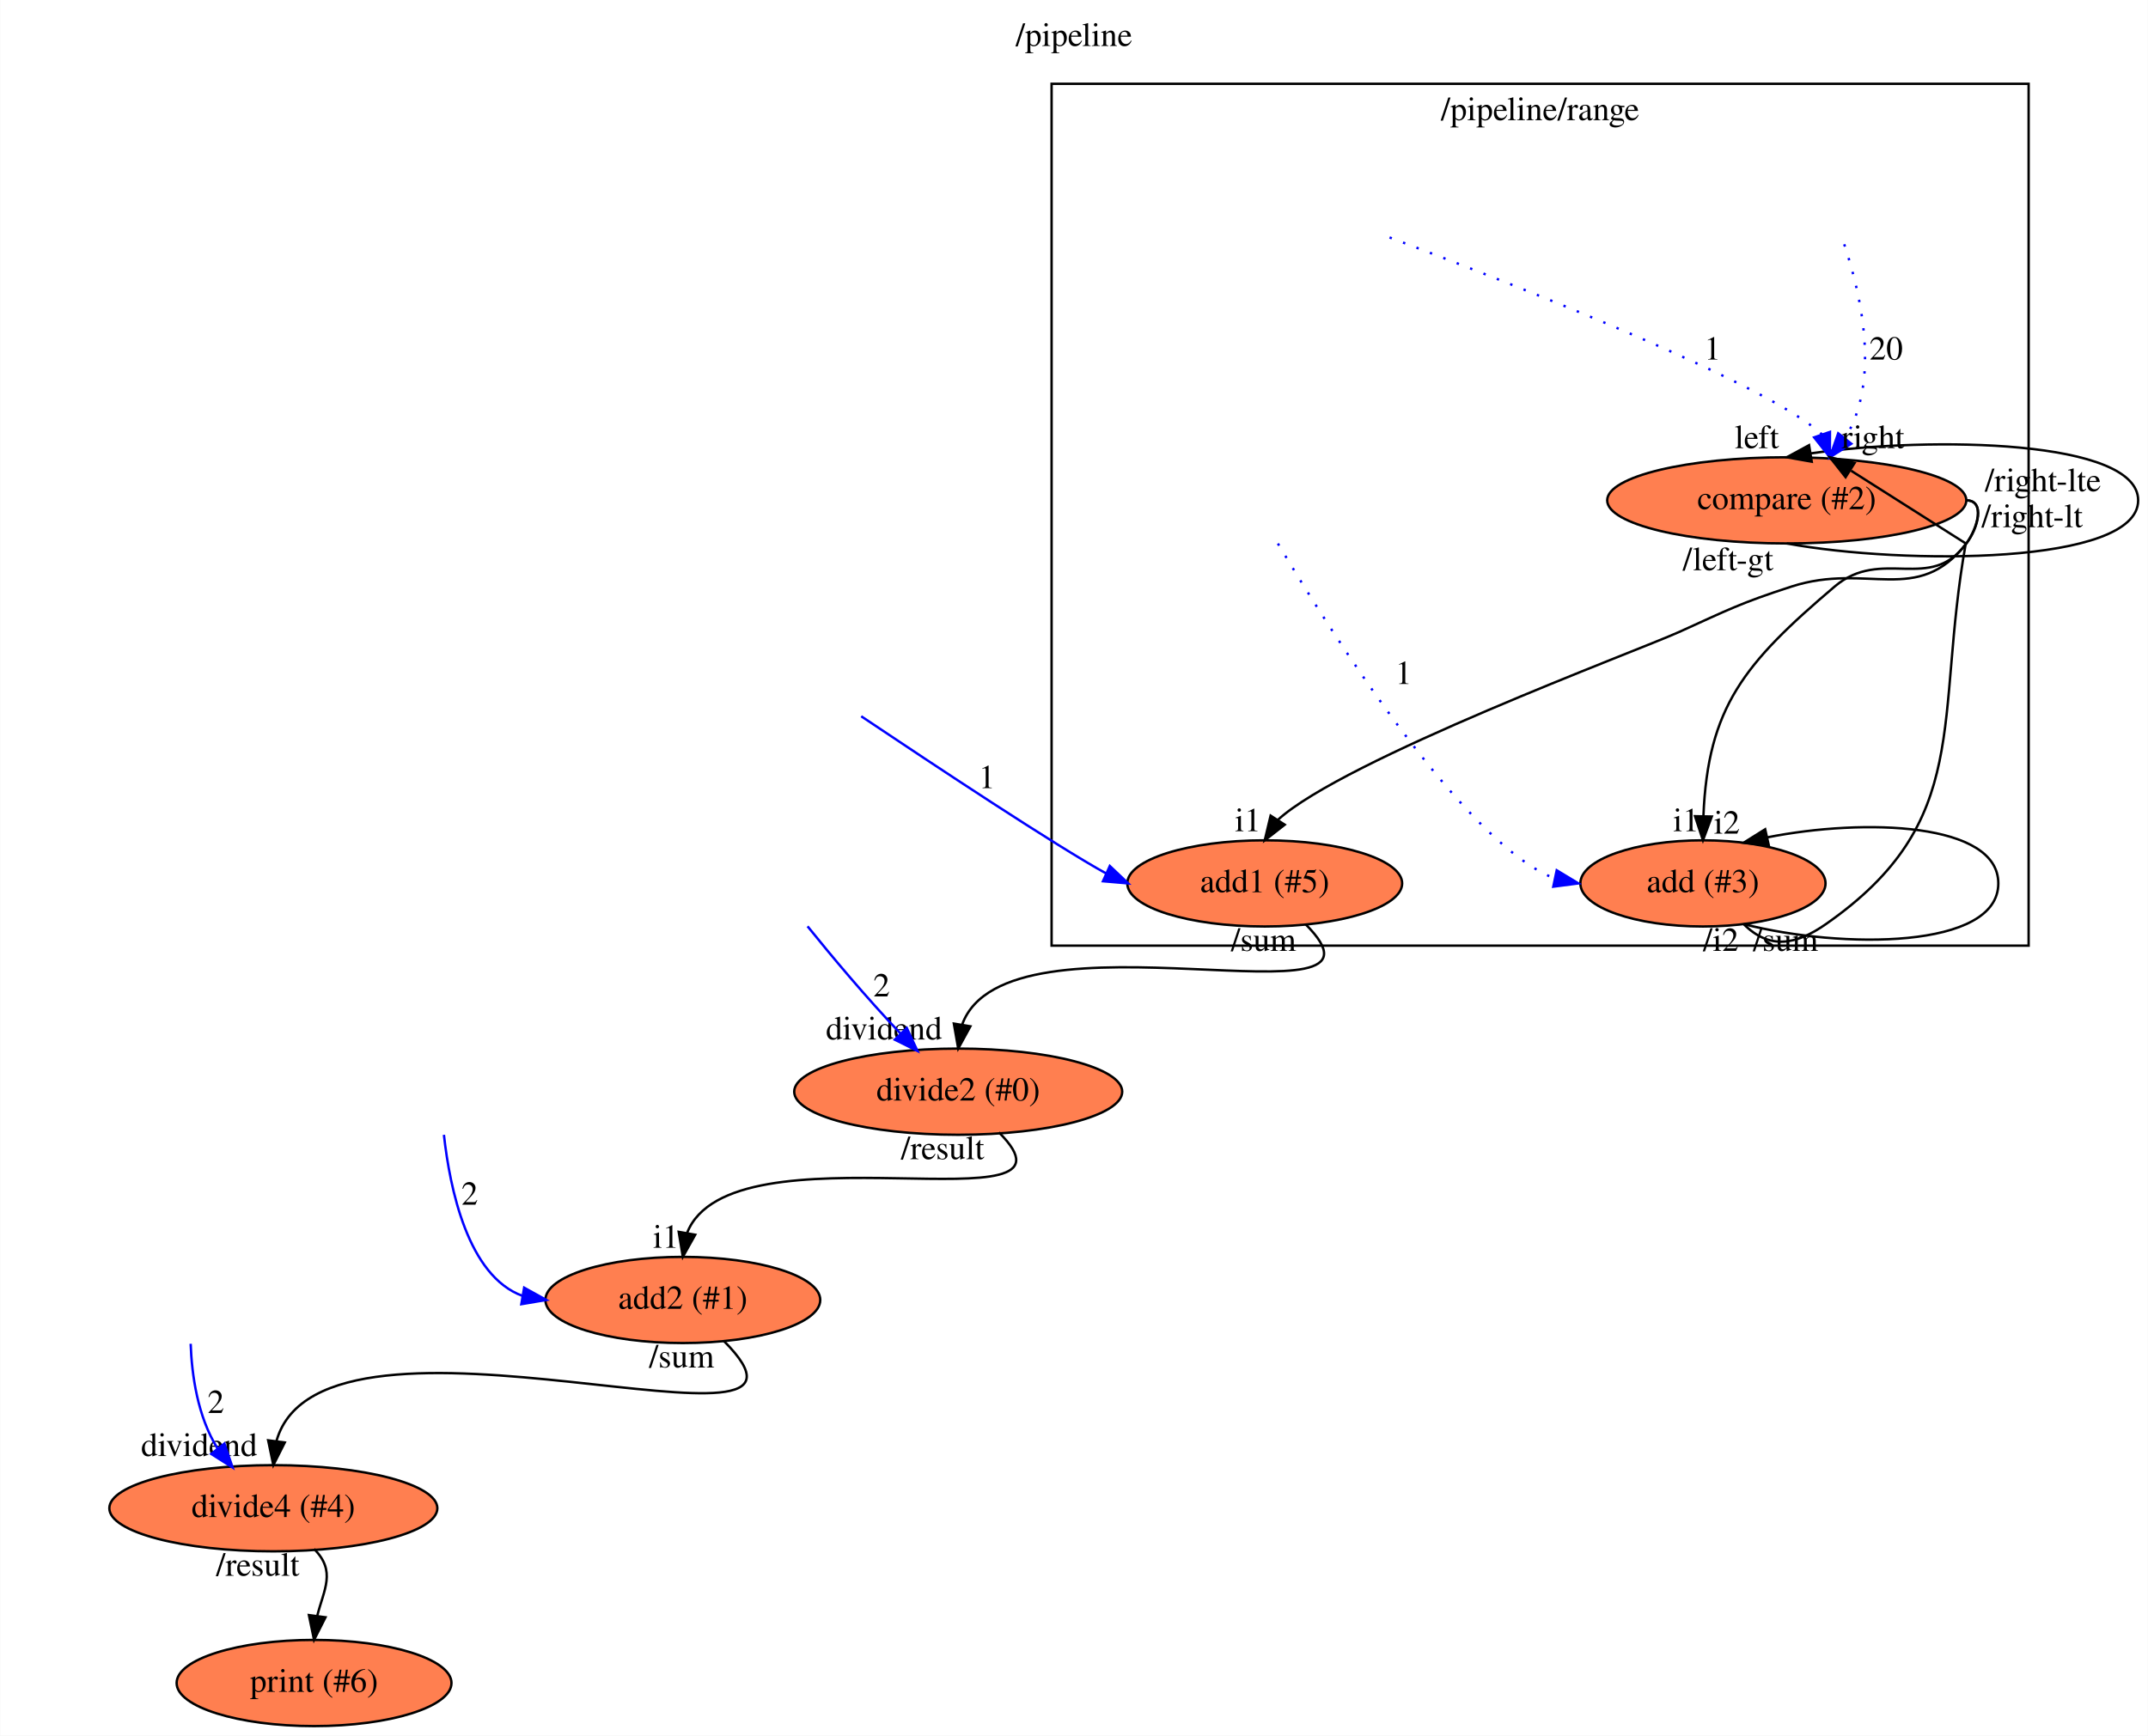
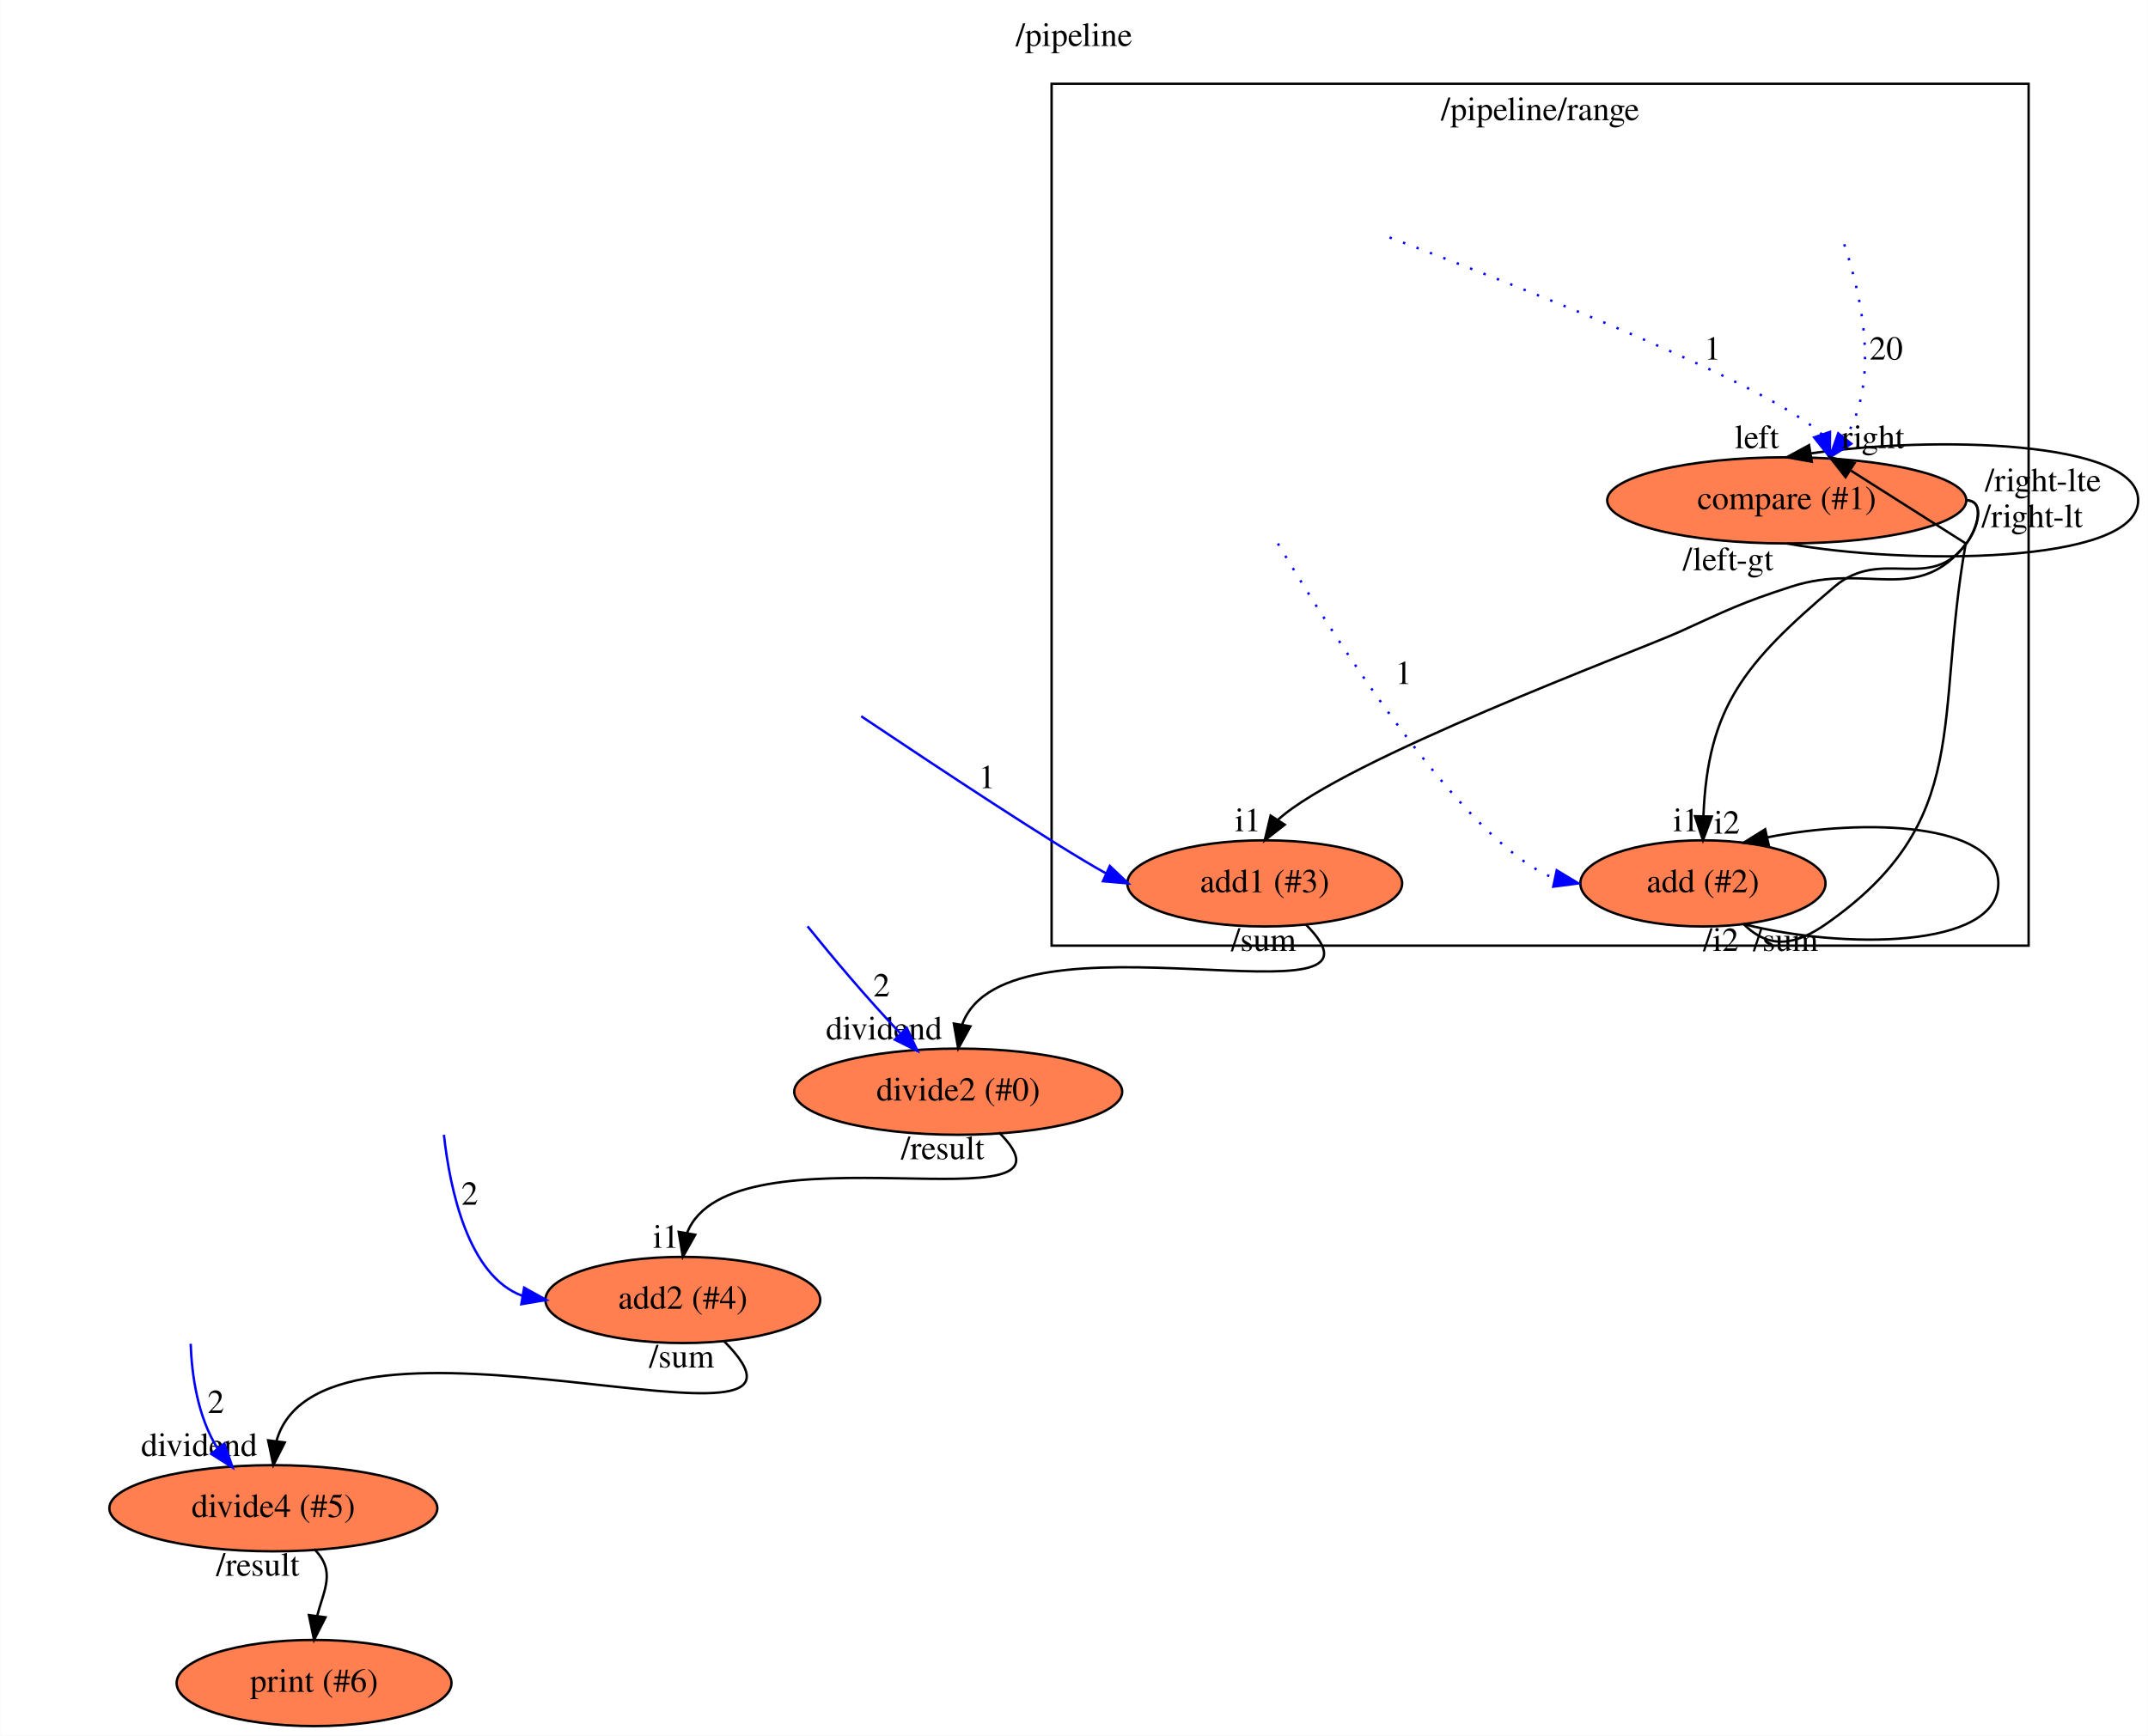
<svg xmlns="http://www.w3.org/2000/svg" xmlns:xlink="http://www.w3.org/1999/xlink" width="897pt" height="725pt" viewBox="0.00 0.00 896.79 725.00">
  <g id="graph0" class="graph" transform="scale(1 1) rotate(0) translate(4 721)">
    <polygon fill="#ffffff" stroke="transparent" points="-4,4 -4,-721 892.787,-721 892.787,4 -4,4" />
    <text text-anchor="middle" x="444.393" y="-701.8" font-family="Times,serif" font-size="14.00" fill="#000000">/pipeline</text>
    <g id="clust1" class="cluster">
      <polygon fill="none" stroke="#000000" points="435.043,-326 435.043,-686 843.043,-686 843.043,-326 435.043,-326" />
      <text text-anchor="middle" x="639.043" y="-670.8" font-family="Times,serif" font-size="14.00" fill="#000000">/pipeline/range</text>
    </g>
    <g id="node1" class="node">
      <g id="a_node1">
-         <a xlink:href="file:///home/travis/build/andrewdavidmackenzie/flow/flowstdlib/control/compare_switch/compare_switch.html" xlink:title="compare (#2)">
+         <a xlink:href="file:///home/travis/build/andrewdavidmackenzie/flow/flowstdlib/control/compare_switch/compare_switch.html" xlink:title="compare (#1)">
          <ellipse fill="#ff7f50" stroke="#000000" cx="742.043" cy="-512" rx="74.987" ry="18" />
-           <text text-anchor="middle" x="742.043" y="-508.3" font-family="Times,serif" font-size="14.00" fill="#000000">compare (#2)</text>
+           <text text-anchor="middle" x="742.043" y="-508.3" font-family="Times,serif" font-size="14.00" fill="#000000">compare (#1)</text>
        </a>
      </g>
    </g>
    <g id="edge4" class="edge">
      <path fill="none" stroke="#000000" d="M742.043,-494C790.958,-485 888.787,-485 888.787,-512 888.787,-537.26 803.162,-538.888 752.072,-531.623" />
      <polygon fill="#000000" stroke="#000000" points="752.474,-528.143 742.043,-530 751.356,-535.053 752.474,-528.143" />
      <text text-anchor="middle" x="729.543" y="-533.8" font-family="Times,serif" font-size="14.00" fill="#000000">left</text>
      <text text-anchor="middle" x="717.543" y="-482.8" font-family="Times,serif" font-size="14.00" fill="#000000">/left-gt</text>
    </g>
    <g id="node4" class="node">
      <g id="a_node4">
-         <a xlink:href="file:///home/travis/build/andrewdavidmackenzie/flow/flowstdlib/math/add/add.html" xlink:title="add1 (#5)">
+         <a xlink:href="file:///home/travis/build/andrewdavidmackenzie/flow/flowstdlib/math/add/add.html" xlink:title="add1 (#3)">
          <ellipse fill="#ff7f50" stroke="#000000" cx="524.043" cy="-352" rx="57.391" ry="18" />
-           <text text-anchor="middle" x="524.043" y="-348.3" font-family="Times,serif" font-size="14.00" fill="#000000">add1 (#5)</text>
+           <text text-anchor="middle" x="524.043" y="-348.3" font-family="Times,serif" font-size="14.00" fill="#000000">add1 (#3)</text>
        </a>
      </g>
    </g>
    <g id="edge3" class="edge">
      <path fill="none" stroke="#000000" d="M817.043,-512C825.043,-512 821.977,-500.298 817.043,-494 796.436,-467.694 775.836,-486.288 744.043,-476 722.606,-469.063 717.569,-466.291 697.043,-457 679.662,-449.132 557.081,-403.729 529.531,-378.543" />
      <polygon fill="#000000" stroke="#000000" points="532.393,-376.522 524.043,-370 526.504,-380.305 532.393,-376.522" />
      <text text-anchor="middle" x="517.043" y="-373.8" font-family="Times,serif" font-size="14.00" fill="#000000">i1</text>
      <text text-anchor="middle" x="849.043" y="-515.8" font-family="Times,serif" font-size="14.00" fill="#000000">/right-lte</text>
    </g>
    <g id="node5" class="node">
      <g id="a_node5">
-         <a xlink:href="file:///home/travis/build/andrewdavidmackenzie/flow/flowstdlib/math/add/add.html" xlink:title="add (#3)">
+         <a xlink:href="file:///home/travis/build/andrewdavidmackenzie/flow/flowstdlib/math/add/add.html" xlink:title="add (#2)">
          <ellipse fill="#ff7f50" stroke="#000000" cx="707.043" cy="-352" rx="51.191" ry="18" />
-           <text text-anchor="middle" x="707.043" y="-348.3" font-family="Times,serif" font-size="14.00" fill="#000000">add (#3)</text>
+           <text text-anchor="middle" x="707.043" y="-348.3" font-family="Times,serif" font-size="14.00" fill="#000000">add (#2)</text>
        </a>
      </g>
    </g>
    <g id="edge5" class="edge">
      <path fill="none" stroke="#000000" d="M817.043,-512C825.043,-512 821.739,-500.477 817.043,-494 801.947,-473.176 781.645,-492.652 762.043,-476 724.28,-443.919 709.09,-425.61 707.239,-380.132" />
      <polygon fill="#000000" stroke="#000000" points="710.736,-379.93 707.043,-370 703.737,-380.066 710.736,-379.93" />
      <text text-anchor="middle" x="700.043" y="-373.8" font-family="Times,serif" font-size="14.00" fill="#000000">i1</text>
      <text text-anchor="middle" x="844.543" y="-500.8" font-family="Times,serif" font-size="14.00" fill="#000000">/right-lt</text>
    </g>
    <g id="edge1" class="edge">
      <path fill="none" stroke="#0000ff" stroke-dasharray="1,5" d="M766.048,-618.956C773.179,-597.548 781.247,-561.759 766.321,-537.899" />
      <polygon fill="#0000ff" stroke="#0000ff" points="769.005,-535.651 760.043,-530 763.525,-540.006 769.005,-535.651" />
      <text text-anchor="middle" x="783.543" y="-570.8" font-family="Times,serif" font-size="14.00" fill="#000000">20</text>
    </g>
    <g id="edge2" class="edge">
      <path fill="none" stroke="#0000ff" stroke-dasharray="1,5" d="M576.181,-621.819C633.953,-600.039 734.564,-560.273 756.749,-539.533" />
      <polygon fill="#0000ff" stroke="#0000ff" points="760.085,-540.595 760.043,-530 753.469,-538.308 760.085,-540.595" />
      <text text-anchor="middle" x="711.043" y="-570.8" font-family="Times,serif" font-size="14.00" fill="#000000">1</text>
    </g>
    <g id="node8" class="node">
      <g id="a_node8">
        <a xlink:href="file:///home/travis/build/andrewdavidmackenzie/flow/flowstdlib/math/divide/divide.html" xlink:title="divide2 (#0)">
          <ellipse fill="#ff7f50" stroke="#000000" cx="396.043" cy="-265" rx="68.489" ry="18" />
          <text text-anchor="middle" x="396.043" y="-261.3" font-family="Times,serif" font-size="14.00" fill="#000000">divide2 (#0)</text>
        </a>
      </g>
    </g>
    <g id="edge10" class="edge">
      <path fill="none" stroke="#000000" d="M541.043,-335C586.807,-289.237 416.474,-344.706 397.707,-293.076" />
      <polygon fill="#000000" stroke="#000000" points="401.126,-292.296 396.043,-283 394.22,-293.437 401.126,-292.296" />
      <text text-anchor="middle" x="365.043" y="-286.8" font-family="Times,serif" font-size="14.00" fill="#000000">dividend</text>
      <text text-anchor="middle" x="523.543" y="-323.8" font-family="Times,serif" font-size="14.00" fill="#000000">/sum</text>
    </g>
    <g id="edge8" class="edge">
      <path fill="none" stroke="#000000" d="M724.043,-335C734.837,-324.206 745.872,-326.263 758.389,-335 820.119,-378.09 803.606,-419.881 816.787,-494 816.787,-494 784.869,-514.25 768.909,-524.375" />
      <polygon fill="#000000" stroke="#000000" points="766.612,-521.687 760.043,-530 770.362,-527.598 766.612,-521.687" />
      <text text-anchor="middle" x="778.043" y="-533.8" font-family="Times,serif" font-size="14.00" fill="#000000">right</text>
      <text text-anchor="middle" x="741.543" y="-323.8" font-family="Times,serif" font-size="14.00" fill="#000000">/sum</text>
    </g>
    <g id="edge7" class="edge">
      <path fill="none" stroke="#000000" d="M724.043,-335C765.158,-324.5 830.389,-324.5 830.389,-352 830.389,-377.405 774.717,-379.34 733.819,-371.209" />
      <polygon fill="#000000" stroke="#000000" points="734.569,-367.79 724.043,-369 733.026,-374.618 734.569,-367.79" />
      <text text-anchor="middle" x="717.043" y="-372.8" font-family="Times,serif" font-size="14.00" fill="#000000">i2</text>
      <text text-anchor="middle" x="714.543" y="-323.8" font-family="Times,serif" font-size="14.00" fill="#000000">/i2</text>
    </g>
    <g id="edge6" class="edge">
      <path fill="none" stroke="#0000ff" stroke-dasharray="1,5" d="M529.543,-493.957C552.373,-455.709 607.483,-368.777 644.977,-354.118" />
      <polygon fill="#0000ff" stroke="#0000ff" points="645.978,-357.484 655.043,-352 644.537,-350.634 645.978,-357.484" />
      <text text-anchor="middle" x="582.043" y="-435.3" font-family="Times,serif" font-size="14.00" fill="#000000">1</text>
    </g>
    <g id="edge9" class="edge">
      <path fill="none" stroke="#0000ff" d="M355.538,-421.812C386.416,-401.112 436.901,-367.68 457.904,-356.102" />
      <polygon fill="#0000ff" stroke="#0000ff" points="459.353,-359.288 467.043,-352 456.487,-352.902 459.353,-359.288" />
      <text text-anchor="middle" x="408.043" y="-391.8" font-family="Times,serif" font-size="14.00" fill="#000000">1</text>
    </g>
    <g id="node10" class="node">
      <g id="a_node10">
-         <a xlink:href="file:///home/travis/build/andrewdavidmackenzie/flow/flowstdlib/math/add/add.html" xlink:title="add2 (#1)">
+         <a xlink:href="file:///home/travis/build/andrewdavidmackenzie/flow/flowstdlib/math/add/add.html" xlink:title="add2 (#4)">
          <ellipse fill="#ff7f50" stroke="#000000" cx="281.043" cy="-178" rx="57.391" ry="18" />
-           <text text-anchor="middle" x="281.043" y="-174.3" font-family="Times,serif" font-size="14.00" fill="#000000">add2 (#1)</text>
+           <text text-anchor="middle" x="281.043" y="-174.3" font-family="Times,serif" font-size="14.00" fill="#000000">add2 (#4)</text>
        </a>
      </g>
    </g>
    <g id="edge12" class="edge">
      <path fill="none" stroke="#000000" d="M413.043,-248C455.017,-206.026 300.978,-252.878 282.782,-205.905" />
      <polygon fill="#000000" stroke="#000000" points="286.22,-205.244 281.043,-196 279.325,-206.455 286.22,-205.244" />
      <text text-anchor="middle" x="274.043" y="-199.8" font-family="Times,serif" font-size="14.00" fill="#000000">i1</text>
      <text text-anchor="middle" x="389.543" y="-236.8" font-family="Times,serif" font-size="14.00" fill="#000000">/result</text>
    </g>
    <g id="edge11" class="edge">
      <path fill="none" stroke="#0000ff" d="M333.125,-334.08C343.207,-321.576 357.501,-304.472 371.954,-289.277" />
      <polygon fill="#0000ff" stroke="#0000ff" points="374.572,-291.605 379.043,-282 369.558,-286.72 374.572,-291.605" />
      <text text-anchor="middle" x="364.043" y="-304.8" font-family="Times,serif" font-size="14.00" fill="#000000">2</text>
    </g>
    <g id="node12" class="node">
      <g id="a_node12">
-         <a xlink:href="file:///home/travis/build/andrewdavidmackenzie/flow/flowstdlib/math/divide/divide.html" xlink:title="divide4 (#4)">
+         <a xlink:href="file:///home/travis/build/andrewdavidmackenzie/flow/flowstdlib/math/divide/divide.html" xlink:title="divide4 (#5)">
          <ellipse fill="#ff7f50" stroke="#000000" cx="110.043" cy="-91" rx="68.489" ry="18" />
-           <text text-anchor="middle" x="110.043" y="-87.3" font-family="Times,serif" font-size="14.00" fill="#000000">divide4 (#4)</text>
+           <text text-anchor="middle" x="110.043" y="-87.3" font-family="Times,serif" font-size="14.00" fill="#000000">divide4 (#5)</text>
        </a>
      </g>
    </g>
    <g id="edge14" class="edge">
      <path fill="none" stroke="#000000" d="M298.043,-161C356.71,-102.333 130.894,-187.734 111.38,-119.19" />
      <polygon fill="#000000" stroke="#000000" points="114.814,-118.46 110.043,-109 107.873,-119.37 114.814,-118.46" />
      <text text-anchor="middle" x="79.043" y="-112.8" font-family="Times,serif" font-size="14.00" fill="#000000">dividend</text>
      <text text-anchor="middle" x="280.543" y="-149.8" font-family="Times,serif" font-size="14.00" fill="#000000">/sum</text>
    </g>
    <g id="edge13" class="edge">
      <path fill="none" stroke="#0000ff" d="M181.272,-246.974C183.766,-224.477 191.314,-187.946 214.127,-179.693" />
      <polygon fill="#0000ff" stroke="#0000ff" points="214.775,-183.133 224.043,-178 213.597,-176.233 214.775,-183.133" />
      <text text-anchor="middle" x="192.043" y="-217.8" font-family="Times,serif" font-size="14.00" fill="#000000">2</text>
    </g>
    <g id="node14" class="node">
      <g id="a_node14">
        <a xlink:href="file:///home/travis/build/andrewdavidmackenzie/flow/flowr/src/lib/flowruntime/stdio/stdout.html" xlink:title="print (#6)">
          <ellipse fill="#ff7f50" stroke="#000000" cx="127.043" cy="-18" rx="57.391" ry="18" />
          <text text-anchor="middle" x="127.043" y="-14.3" font-family="Times,serif" font-size="14.00" fill="#000000">print (#6)</text>
        </a>
      </g>
    </g>
    <g id="edge16" class="edge">
      <path fill="none" stroke="#000000" d="M127.043,-74C136.373,-64.67 131.125,-57.033 128.383,-46.085" />
      <polygon fill="#000000" stroke="#000000" points="131.829,-45.452 127.043,-36 124.89,-46.374 131.829,-45.452" />
      <text text-anchor="middle" x="103.543" y="-62.8" font-family="Times,serif" font-size="14.00" fill="#000000">/result</text>
    </g>
    <g id="edge15" class="edge">
      <path fill="none" stroke="#0000ff" d="M75.514,-159.694C75.981,-146.731 78.373,-129.354 86.686,-116.06" />
      <polygon fill="#0000ff" stroke="#0000ff" points="89.598,-118.019 93.043,-108 84.102,-113.684 89.598,-118.019" />
      <text text-anchor="middle" x="86.043" y="-130.8" font-family="Times,serif" font-size="14.00" fill="#000000">2</text>
    </g>
  </g>
</svg>
